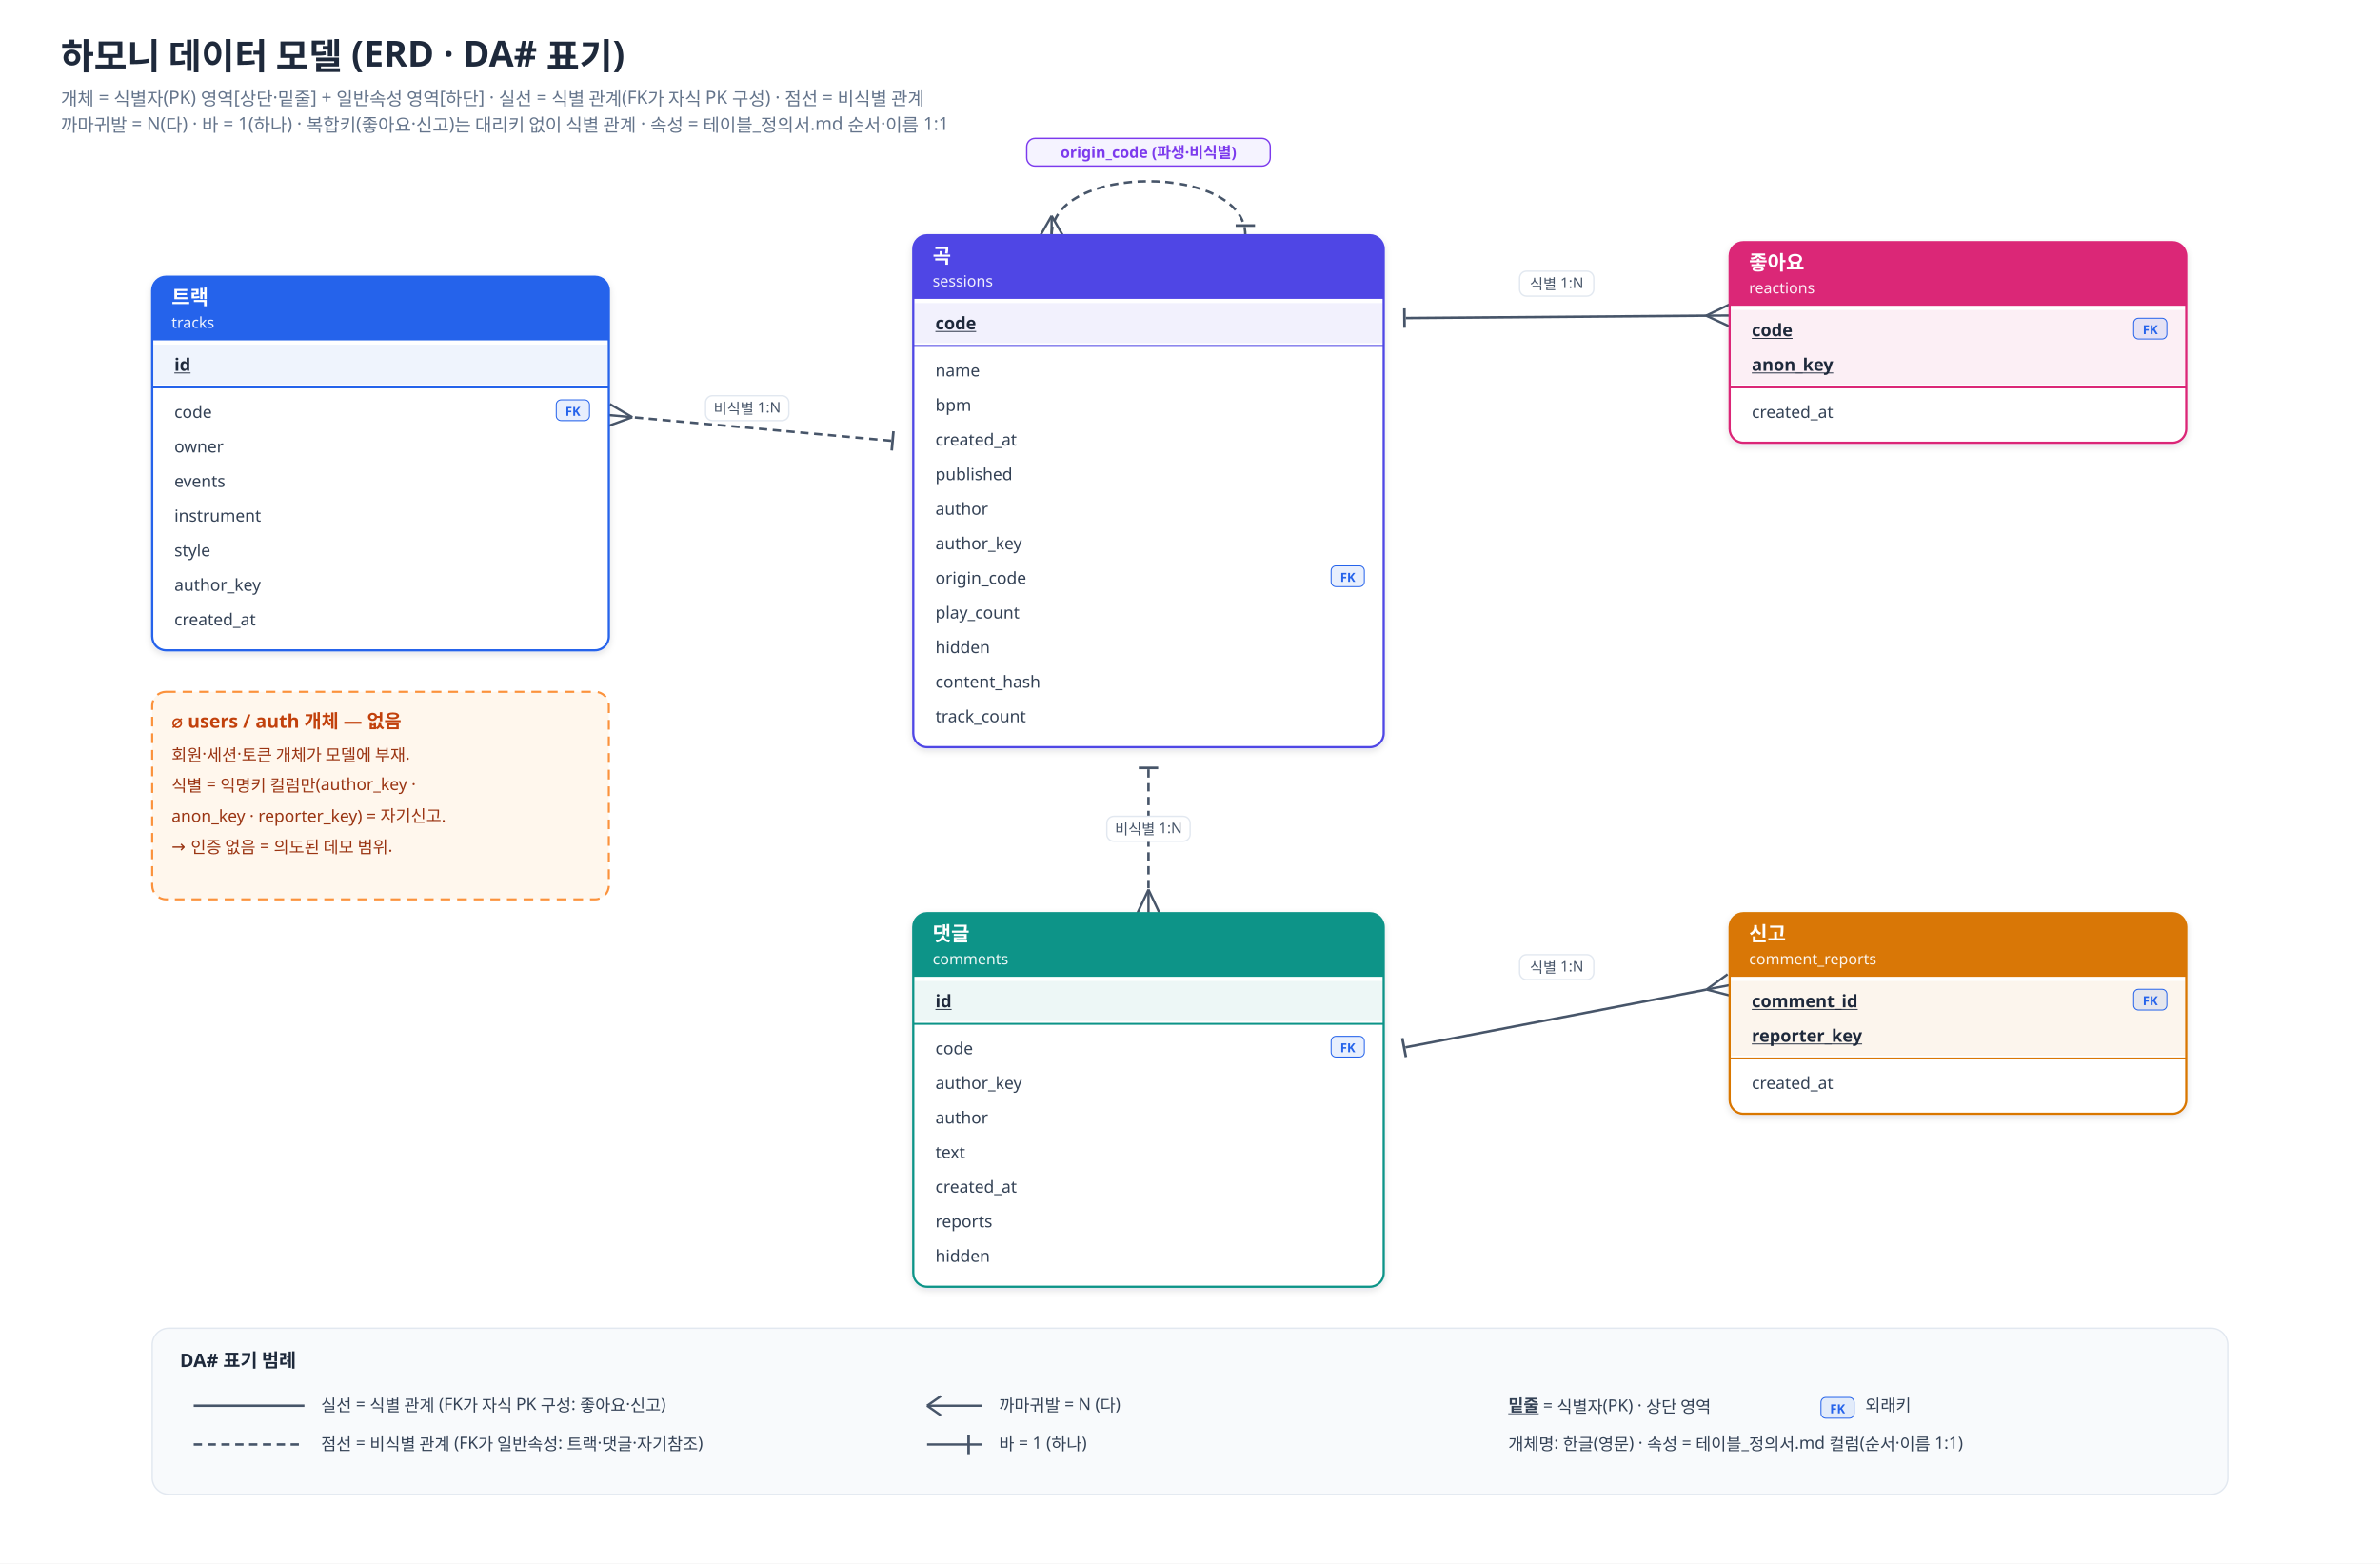
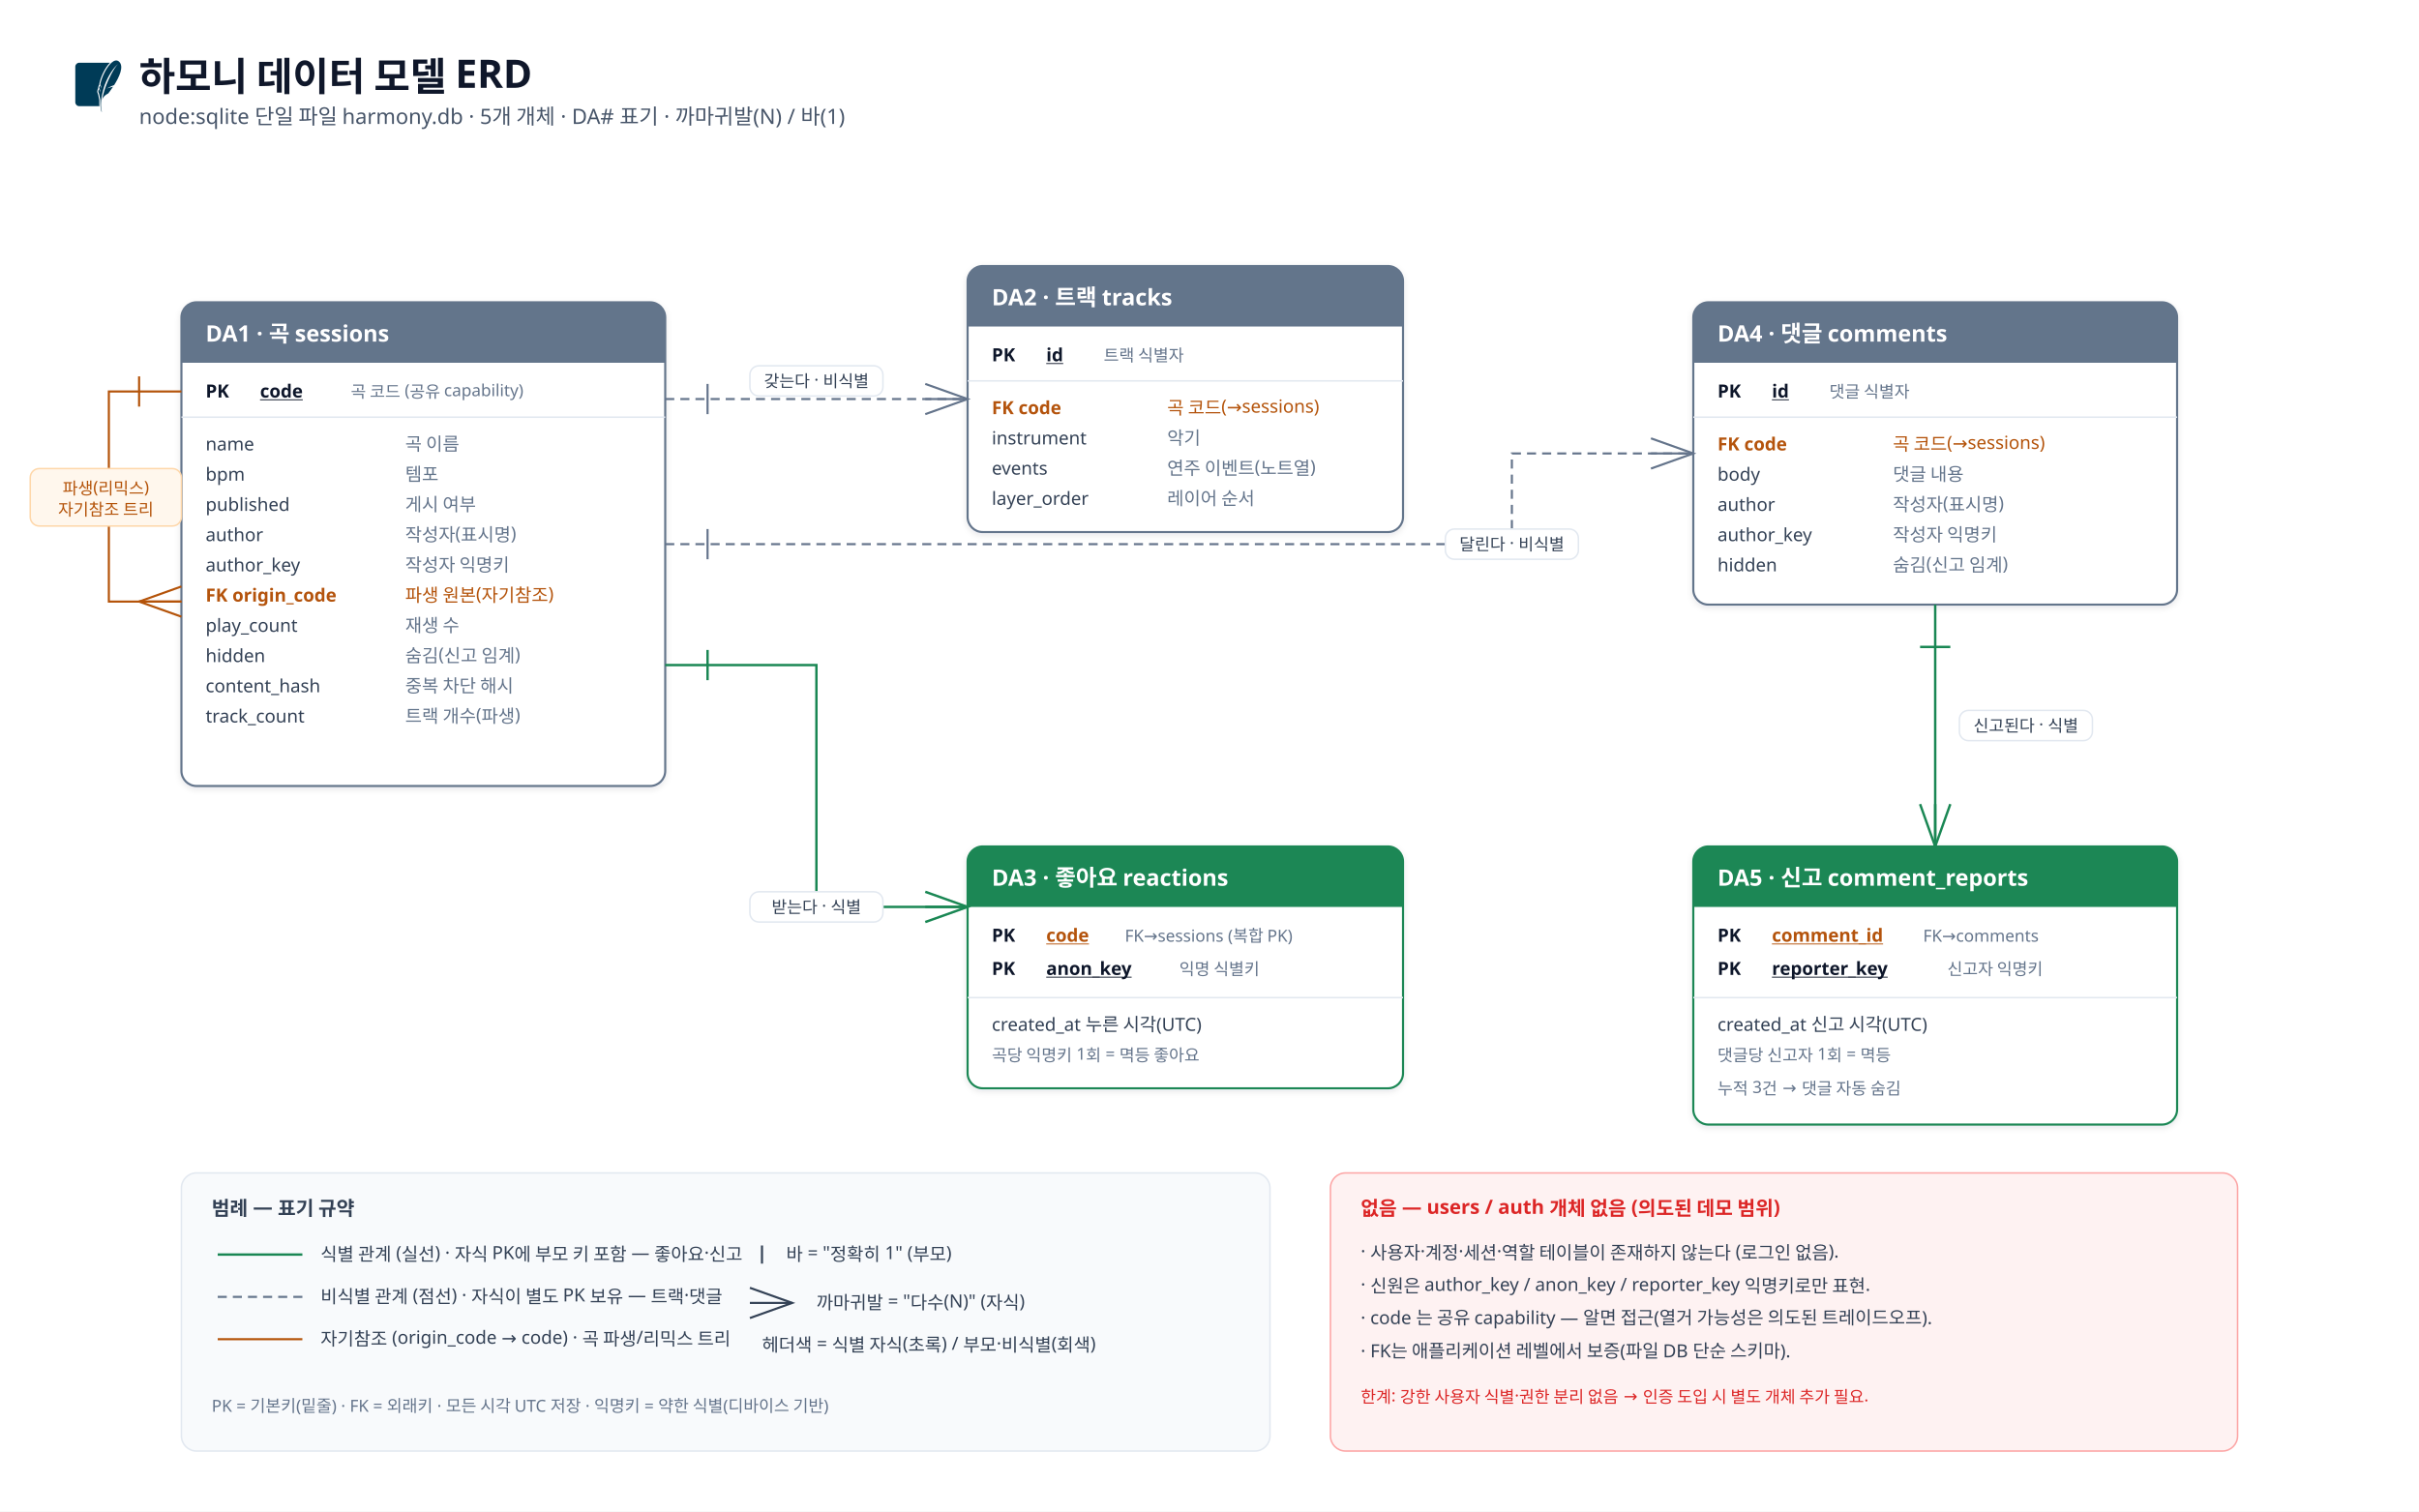
- <svg xmlns="http://www.w3.org/2000/svg" width="1720" height="1130" viewBox="0 0 1720 1130" font-family="'Malgun Gothic','Segoe UI',sans-serif">
+ <svg xmlns="http://www.w3.org/2000/svg" viewBox="0 0 1600 1000" font-family="Malgun Gothic, 'Malgun Gothic', sans-serif">
  <defs>
-     <filter id="sh" x="-3%" y="-3%" width="106%" height="114%">
-       <feDropShadow dx="0" dy="2" stdDeviation="2.6" flood-color="#0F172A" flood-opacity="0.12" />
+     <filter id="cardSh" x="-4%" y="-4%" width="108%" height="116%">
+       <feDropShadow dx="0" dy="1.5" stdDeviation="2.2" flood-color="#0F172A" flood-opacity="0.10" />
    </filter>
  </defs>
-   <rect width="1720" height="1130" fill="#FFFFFF" />
-   <text x="44" y="50" font-size="26" font-weight="800" fill="#1E293B">하모니 데이터 모델 (ERD · DA# 표기)</text>
-   <text x="44" y="76" font-size="13" fill="#64748B">개체 = 식별자(PK) 영역[상단·밑줄] + 일반속성 영역[하단] · 실선 = 식별 관계(FK가 자식 PK 구성) · 점선 = 비식별 관계</text>
-   <text x="44" y="95" font-size="13" fill="#64748B">까마귀발 = N(다) · 바 = 1(하나) · 복합키(좋아요·신고)는 대리키 없이 식별 관계 · 속성 = 테이블_정의서.md 순서·이름 1:1</text>
-   <line x1="644.066" y1="318.551" x2="456.93" y2="301.539" stroke="#475569" stroke-width="1.8" stroke-dasharray="6 4" />
-   <line x1="645.695" y1="311.671" x2="644.428" y2="325.613" stroke="#475569" stroke-width="1.9" />
-   <line x1="456.93" y1="301.539" x2="440" y2="300" stroke="#475569" stroke-width="1.7" />
-   <line x1="456.93" y1="301.539" x2="440.724" y2="292.033" stroke="#475569" stroke-width="1.7" />
-   <line x1="456.93" y1="301.539" x2="439.276" y2="307.967" stroke="#475569" stroke-width="1.7" />
-   <rect x="509.9" y="286" width="60.2" height="18" rx="5" fill="#FFFFFF" stroke="#E2E8F0" />
-   <text x="540" y="299" font-size="10.5" fill="#475569" text-anchor="middle">비식별 1:N</text>
-   <line x1="1015.999" y1="229.872" x2="1233.001" y2="228.136" stroke="#475569" stroke-width="1.8" />
-   <line x1="1015.056" y1="236.88" x2="1014.944" y2="222.88" stroke="#475569" stroke-width="1.9" />
-   <line x1="1233.001" y1="228.136" x2="1250" y2="228" stroke="#475569" stroke-width="1.7" />
-   <line x1="1233.001" y1="228.136" x2="1250.064" y2="236" stroke="#475569" stroke-width="1.7" />
-   <line x1="1233.001" y1="228.136" x2="1249.936" y2="220" stroke="#475569" stroke-width="1.7" />
-   <rect x="1098.2" y="196" width="53.6" height="18" rx="5" fill="#FFFFFF" stroke="#E2E8F0" />
-   <text x="1125" y="209" font-size="10.5" fill="#475569" text-anchor="middle">식별 1:N</text>
-   <line x1="830" y1="556" x2="830" y2="643" stroke="#475569" stroke-width="1.8" stroke-dasharray="6 4" />
-   <line x1="823" y1="555" x2="837" y2="555" stroke="#475569" stroke-width="1.9" />
-   <line x1="830" y1="643" x2="830" y2="660" stroke="#475569" stroke-width="1.7" />
-   <line x1="830" y1="643" x2="822" y2="660" stroke="#475569" stroke-width="1.7" />
-   <line x1="830" y1="643" x2="838" y2="660" stroke="#475569" stroke-width="1.7" />
-   <rect x="799.9" y="590" width="60.2" height="18" rx="5" fill="#FFFFFF" stroke="#E2E8F0" />
-   <text x="830" y="603" font-size="10.5" fill="#475569" text-anchor="middle">비식별 1:N</text>
-   <line x1="1015.713" y1="756.983" x2="1233.305" y2="715.205" stroke="#475569" stroke-width="1.8" />
-   <line x1="1016.051" y1="764.046" x2="1013.411" y2="750.297" stroke="#475569" stroke-width="1.9" />
-   <line x1="1233.305" y1="715.205" x2="1250" y2="712" stroke="#475569" stroke-width="1.7" />
-   <line x1="1233.305" y1="715.205" x2="1251.508" y2="719.856" stroke="#475569" stroke-width="1.7" />
-   <line x1="1233.305" y1="715.205" x2="1248.492" y2="704.144" stroke="#475569" stroke-width="1.7" />
-   <rect x="1098.2" y="690" width="53.6" height="18" rx="5" fill="#FFFFFF" stroke="#E2E8F0" />
-   <text x="1125" y="703" font-size="10.5" fill="#475569" text-anchor="middle">식별 1:N</text>
-   <path d="M900,170 C 900,118 760,118 760,170" fill="none" stroke="#475569" stroke-width="1.8" stroke-dasharray="6 4" />
-   <line x1="893" y1="163" x2="907" y2="163" stroke="#475569" stroke-width="1.9" />
-   <line x1="760" y1="156" x2="760" y2="170" stroke="#475569" stroke-width="1.7" />
-   <line x1="760" y1="156" x2="752" y2="170" stroke="#475569" stroke-width="1.7" />
-   <line x1="760" y1="156" x2="768" y2="170" stroke="#475569" stroke-width="1.7" />
-   <rect x="742" y="100" width="176" height="20" rx="6" fill="#F5F3FF" stroke="#7C3AED" />
-   <text x="830" y="114" font-size="11" font-weight="700" fill="#7C3AED" text-anchor="middle">origin_code (파생·비식별)</text>
-   <g filter="url(#sh)">
-     <rect x="660" y="170" width="340" height="370" rx="10" fill="#FFFFFF" stroke="#4F46E5" stroke-width="1.6" />
+   <rect x="0" y="0" width="1600" height="1000" fill="#FFFFFF" />
+   <g>
+     <svg x="48" y="40" width="34" height="34" viewBox="0 0 24 24">
+       <path fill="#003B57" d="M21.678.521c-1.032-.92-2.28-.55-3.513.544a8.71 8.71 0 0 0-.547.535c-2.109 2.237-4.066 6.38-4.674 9.544.237.48.422 1.093.544 1.561a13.044 13.044 0 0 1 .164.703s-.019-.071-.096-.296l-.05-.146a1.689 1.689 0 0 0-.033-.08c-.138-.32-.518-.995-.686-1.289-.143.423-.27.818-.376 1.176.484.884.778 2.4.778 2.4s-.025-.099-.147-.442c-.107-.303-.644-1.244-.772-1.464-.217.804-.304 1.346-.226 1.478.152.256.296.698.422 1.186.286 1.1.485 2.44.485 2.44l.017.224a22.41 22.41 0 0 0 .056 2.748c.095 1.146.273 2.13.5 2.657l.155-.084c-.334-1.038-.47-2.399-.41-3.967.09-2.398.642-5.29 1.661-8.304 1.723-4.55 4.113-8.201 6.3-9.945-1.993 1.8-4.692 7.63-5.5 9.788-.904 2.416-1.545 4.684-1.931 6.857.666-2.037 2.821-2.912 2.821-2.912s1.057-1.304 2.292-3.166c-.74.169-1.955.458-2.362.629-.6.251-.762.337-.762.337s1.945-1.184 3.613-1.72C21.695 7.9 24.195 2.767 21.678.521m-18.573.543A1.842 1.842 0 0 0 1.27 2.9v16.608a1.84 1.84 0 0 0 1.835 1.834h9.418a22.953 22.953 0 0 1-.052-2.707c-.006-.062-.011-.141-.016-.2a27.01 27.01 0 0 0-.473-2.378c-.121-.47-.275-.898-.369-1.057-.116-.197-.098-.31-.097-.432 0-.12.015-.245.037-.386a9.98 9.98 0 0 1 .234-1.045l.217-.028c-.017-.035-.014-.065-.031-.097l-.041-.381a32.8 32.8 0 0 1 .382-1.194l.2-.019c-.008-.016-.01-.038-.018-.053l-.043-.316c.63-3.28 2.587-7.443 4.8-9.791.066-.069.133-.128.198-.194Z" />
+     </svg>
+     <text x="92" y="60" font-size="26" font-weight="700" fill="#0F172A">하모니 데이터 모델 ERD</text>
+     <text x="92" y="82" font-size="14" fill="#475569">node:sqlite 단일 파일 harmony.db · 5개 개체 · DA# 표기 · 까마귀발(N) / 바(1)</text>
  </g>
-   <path d="M670,170 h320 a10,10 0 0 1 10,10 v36 h-340 v-36 a10,10 0 0 1 10,-10 z" fill="#4F46E5" />
-   <text x="674" y="190" font-size="14.5" font-weight="800" fill="#FFFFFF">곡</text>
-   <text x="674" y="207" font-size="11" fill="#FFFFFF" opacity="0.92">sessions</text>
-   <rect x="661" y="219" width="338" height="29" fill="#4F46E512" />
-   <text x="676" y="238" font-size="12.5" font-weight="800" fill="#1E293B" text-decoration="underline">code</text>
-   <line x1="660" y1="250" x2="1000" y2="250" stroke="#4F46E5" stroke-width="1.4" />
-   <text x="676" y="272" font-size="12" fill="#334155">name</text>
-   <text x="676" y="297" font-size="12" fill="#334155">bpm</text>
-   <text x="676" y="322" font-size="12" fill="#334155">created_at</text>
-   <text x="676" y="347" font-size="12" fill="#334155">published</text>
-   <text x="676" y="372" font-size="12" fill="#334155">author</text>
-   <text x="676" y="397" font-size="12" fill="#334155">author_key</text>
-   <text x="676" y="422" font-size="12" fill="#334155">origin_code</text>
-   <rect x="962" y="409" width="24" height="15" rx="3.5" fill="#2563EB1A" stroke="#2563EB" stroke-width="0.7" />
-   <text x="974" y="420.5" font-size="9" font-weight="800" fill="#2563EB" text-anchor="middle">FK</text>
-   <text x="676" y="447" font-size="12" fill="#334155">play_count</text>
-   <text x="676" y="472" font-size="12" fill="#334155">hidden</text>
-   <text x="676" y="497" font-size="12" fill="#334155">content_hash</text>
-   <text x="676" y="522" font-size="12" fill="#334155">track_count</text>
-   <g filter="url(#sh)">
-     <rect x="110" y="200" width="330" height="270" rx="10" fill="#FFFFFF" stroke="#2563EB" stroke-width="1.6" />
+   <g filter="url(#cardSh)">
+     <rect x="120" y="200" width="320" height="320" rx="10" fill="#FFFFFF" stroke="#64748B" stroke-width="1.4" />
+     <path d="M130,200 h300 a10,10 0 0 1 10,10 v30 h-320 v-30 a10,10 0 0 1 10,-10 z" fill="#64748B" />
+     <text x="136" y="226" font-size="15" font-weight="700" fill="#FFFFFF">DA1 · 곡  sessions</text>
+     <text x="136" y="263" font-size="12" font-weight="700" fill="#0F172A">PK</text>
+     <text x="172" y="263" font-size="12" font-weight="700" fill="#0F172A" text-decoration="underline">code</text>
+     <text x="232" y="263" font-size="11" fill="#64748B">곡 코드 (공유 capability)</text>
+     <line x1="120" y1="276" x2="440" y2="276" stroke="#E2E8F0" stroke-width="1" />
+     <text x="136" y="298" font-size="12" fill="#334155">name</text>
+     <text x="268" y="298" font-size="12" fill="#64748B">곡 이름</text>
+     <text x="136" y="318" font-size="12" fill="#334155">bpm</text>
+     <text x="268" y="318" font-size="12" fill="#64748B">템포</text>
+     <text x="136" y="338" font-size="12" fill="#334155">published</text>
+     <text x="268" y="338" font-size="12" fill="#64748B">게시 여부</text>
+     <text x="136" y="358" font-size="12" fill="#334155">author</text>
+     <text x="268" y="358" font-size="12" fill="#64748B">작성자(표시명)</text>
+     <text x="136" y="378" font-size="12" fill="#334155">author_key</text>
+     <text x="268" y="378" font-size="12" fill="#64748B">작성자 익명키</text>
+     <text x="136" y="398" font-size="12" font-weight="700" fill="#B45309">FK origin_code</text>
+     <text x="268" y="398" font-size="12" fill="#B45309">파생 원본(자기참조)</text>
+     <text x="136" y="418" font-size="12" fill="#334155">play_count</text>
+     <text x="268" y="418" font-size="12" fill="#64748B">재생 수</text>
+     <text x="136" y="438" font-size="12" fill="#334155">hidden</text>
+     <text x="268" y="438" font-size="12" fill="#64748B">숨김(신고 임계)</text>
+     <text x="136" y="458" font-size="12" fill="#334155">content_hash</text>
+     <text x="268" y="458" font-size="12" fill="#64748B">중복 차단 해시</text>
+     <text x="136" y="478" font-size="12" fill="#334155">track_count</text>
+     <text x="268" y="478" font-size="12" fill="#64748B">트랙 개수(파생)</text>
  </g>
-   <path d="M120,200 h310 a10,10 0 0 1 10,10 v36 h-330 v-36 a10,10 0 0 1 10,-10 z" fill="#2563EB" />
-   <text x="124" y="220" font-size="14.5" font-weight="800" fill="#FFFFFF">트랙</text>
-   <text x="124" y="237" font-size="11" fill="#FFFFFF" opacity="0.92">tracks</text>
-   <rect x="111" y="249" width="328" height="29" fill="#2563EB12" />
-   <text x="126" y="268" font-size="12.5" font-weight="800" fill="#1E293B" text-decoration="underline">id</text>
-   <line x1="110" y1="280" x2="440" y2="280" stroke="#2563EB" stroke-width="1.4" />
-   <text x="126" y="302" font-size="12" fill="#334155">code</text>
-   <rect x="402" y="289" width="24" height="15" rx="3.5" fill="#2563EB1A" stroke="#2563EB" stroke-width="0.7" />
-   <text x="414" y="300.5" font-size="9" font-weight="800" fill="#2563EB" text-anchor="middle">FK</text>
-   <text x="126" y="327" font-size="12" fill="#334155">owner</text>
-   <text x="126" y="352" font-size="12" fill="#334155">events</text>
-   <text x="126" y="377" font-size="12" fill="#334155">instrument</text>
-   <text x="126" y="402" font-size="12" fill="#334155">style</text>
-   <text x="126" y="427" font-size="12" fill="#334155">author_key</text>
-   <text x="126" y="452" font-size="12" fill="#334155">created_at</text>
-   <g filter="url(#sh)">
-     <rect x="1250" y="175" width="330" height="145" rx="10" fill="#FFFFFF" stroke="#DB2777" stroke-width="1.6" />
+   <g filter="url(#cardSh)">
+     <rect x="640" y="176" width="288" height="176" rx="10" fill="#FFFFFF" stroke="#64748B" stroke-width="1.4" />
+     <path d="M650,176 h268 a10,10 0 0 1 10,10 v30 h-288 v-30 a10,10 0 0 1 10,-10 z" fill="#64748B" />
+     <text x="656" y="202" font-size="15" font-weight="700" fill="#FFFFFF">DA2 · 트랙  tracks</text>
+     <text x="656" y="239" font-size="12" font-weight="700" fill="#0F172A">PK</text>
+     <text x="692" y="239" font-size="12" font-weight="700" fill="#0F172A" text-decoration="underline">id</text>
+     <text x="730" y="239" font-size="11" fill="#64748B">트랙 식별자</text>
+     <line x1="640" y1="252" x2="928" y2="252" stroke="#E2E8F0" stroke-width="1" />
+     <text x="656" y="274" font-size="12" font-weight="700" fill="#B45309">FK code</text>
+     <text x="772" y="274" font-size="12" fill="#B45309">곡 코드(→sessions)</text>
+     <text x="656" y="294" font-size="12" fill="#334155">instrument</text>
+     <text x="772" y="294" font-size="12" fill="#64748B">악기</text>
+     <text x="656" y="314" font-size="12" fill="#334155">events</text>
+     <text x="772" y="314" font-size="12" fill="#64748B">연주 이벤트(노트열)</text>
+     <text x="656" y="334" font-size="12" fill="#334155">layer_order</text>
+     <text x="772" y="334" font-size="12" fill="#64748B">레이어 순서</text>
  </g>
-   <path d="M1260,175 h310 a10,10 0 0 1 10,10 v36 h-330 v-36 a10,10 0 0 1 10,-10 z" fill="#DB2777" />
-   <text x="1264" y="195" font-size="14.5" font-weight="800" fill="#FFFFFF">좋아요</text>
-   <text x="1264" y="212" font-size="11" fill="#FFFFFF" opacity="0.92">reactions</text>
-   <rect x="1251" y="224" width="328" height="54" fill="#DB277712" />
-   <text x="1266" y="243" font-size="12.5" font-weight="800" fill="#1E293B" text-decoration="underline">code</text>
-   <rect x="1542" y="230" width="24" height="15" rx="3.5" fill="#2563EB1A" stroke="#2563EB" stroke-width="0.7" />
-   <text x="1554" y="241.5" font-size="9" font-weight="800" fill="#2563EB" text-anchor="middle">FK</text>
-   <text x="1266" y="268" font-size="12.5" font-weight="800" fill="#1E293B" text-decoration="underline">anon_key</text>
-   <line x1="1250" y1="280" x2="1580" y2="280" stroke="#DB2777" stroke-width="1.4" />
-   <text x="1266" y="302" font-size="12" fill="#334155">created_at</text>
-   <g filter="url(#sh)">
-     <rect x="660" y="660" width="340" height="270" rx="10" fill="#FFFFFF" stroke="#0D9488" stroke-width="1.6" />
+   <g filter="url(#cardSh)">
+     <rect x="640" y="560" width="288" height="160" rx="10" fill="#FFFFFF" stroke="#1A8754" stroke-width="1.4" />
+     <path d="M650,560 h268 a10,10 0 0 1 10,10 v30 h-288 v-30 a10,10 0 0 1 10,-10 z" fill="#1A8754" />
+     <text x="656" y="586" font-size="15" font-weight="700" fill="#FFFFFF">DA3 · 좋아요  reactions</text>
+     <text x="656" y="623" font-size="12" font-weight="700" fill="#0F172A">PK</text>
+     <text x="692" y="623" font-size="12" font-weight="700" fill="#B45309" text-decoration="underline">code</text>
+     <text x="744" y="623" font-size="11" fill="#64748B">FK→sessions (복합 PK)</text>
+     <text x="656" y="645" font-size="12" font-weight="700" fill="#0F172A">PK</text>
+     <text x="692" y="645" font-size="12" font-weight="700" fill="#0F172A" text-decoration="underline">anon_key</text>
+     <text x="780" y="645" font-size="11" fill="#64748B">익명 식별키</text>
+     <line x1="640" y1="660" x2="928" y2="660" stroke="#E2E8F0" stroke-width="1" />
+     <text x="656" y="682" font-size="12" fill="#334155">created_at     누른 시각(UTC)</text>
+     <text x="656" y="702" font-size="11" fill="#64748B">곡당 익명키 1회 = 멱등 좋아요</text>
  </g>
-   <path d="M670,660 h320 a10,10 0 0 1 10,10 v36 h-340 v-36 a10,10 0 0 1 10,-10 z" fill="#0D9488" />
-   <text x="674" y="680" font-size="14.5" font-weight="800" fill="#FFFFFF">댓글</text>
-   <text x="674" y="697" font-size="11" fill="#FFFFFF" opacity="0.92">comments</text>
-   <rect x="661" y="709" width="338" height="29" fill="#0D948812" />
-   <text x="676" y="728" font-size="12.5" font-weight="800" fill="#1E293B" text-decoration="underline">id</text>
-   <line x1="660" y1="740" x2="1000" y2="740" stroke="#0D9488" stroke-width="1.4" />
-   <text x="676" y="762" font-size="12" fill="#334155">code</text>
-   <rect x="962" y="749" width="24" height="15" rx="3.5" fill="#2563EB1A" stroke="#2563EB" stroke-width="0.7" />
-   <text x="974" y="760.5" font-size="9" font-weight="800" fill="#2563EB" text-anchor="middle">FK</text>
-   <text x="676" y="787" font-size="12" fill="#334155">author_key</text>
-   <text x="676" y="812" font-size="12" fill="#334155">author</text>
-   <text x="676" y="837" font-size="12" fill="#334155">text</text>
-   <text x="676" y="862" font-size="12" fill="#334155">created_at</text>
-   <text x="676" y="887" font-size="12" fill="#334155">reports</text>
-   <text x="676" y="912" font-size="12" fill="#334155">hidden</text>
-   <g filter="url(#sh)">
-     <rect x="1250" y="660" width="330" height="145" rx="10" fill="#FFFFFF" stroke="#D97706" stroke-width="1.6" />
+   <g filter="url(#cardSh)">
+     <rect x="1120" y="200" width="320" height="200" rx="10" fill="#FFFFFF" stroke="#64748B" stroke-width="1.4" />
+     <path d="M1130,200 h300 a10,10 0 0 1 10,10 v30 h-320 v-30 a10,10 0 0 1 10,-10 z" fill="#64748B" />
+     <text x="1136" y="226" font-size="15" font-weight="700" fill="#FFFFFF">DA4 · 댓글  comments</text>
+     <text x="1136" y="263" font-size="12" font-weight="700" fill="#0F172A">PK</text>
+     <text x="1172" y="263" font-size="12" font-weight="700" fill="#0F172A" text-decoration="underline">id</text>
+     <text x="1210" y="263" font-size="11" fill="#64748B">댓글 식별자</text>
+     <line x1="1120" y1="276" x2="1440" y2="276" stroke="#E2E8F0" stroke-width="1" />
+     <text x="1136" y="298" font-size="12" font-weight="700" fill="#B45309">FK code</text>
+     <text x="1252" y="298" font-size="12" fill="#B45309">곡 코드(→sessions)</text>
+     <text x="1136" y="318" font-size="12" fill="#334155">body</text>
+     <text x="1252" y="318" font-size="12" fill="#64748B">댓글 내용</text>
+     <text x="1136" y="338" font-size="12" fill="#334155">author</text>
+     <text x="1252" y="338" font-size="12" fill="#64748B">작성자(표시명)</text>
+     <text x="1136" y="358" font-size="12" fill="#334155">author_key</text>
+     <text x="1252" y="358" font-size="12" fill="#64748B">작성자 익명키</text>
+     <text x="1136" y="378" font-size="12" fill="#334155">hidden</text>
+     <text x="1252" y="378" font-size="12" fill="#64748B">숨김(신고 임계)</text>
  </g>
-   <path d="M1260,660 h310 a10,10 0 0 1 10,10 v36 h-330 v-36 a10,10 0 0 1 10,-10 z" fill="#D97706" />
-   <text x="1264" y="680" font-size="14.5" font-weight="800" fill="#FFFFFF">신고</text>
-   <text x="1264" y="697" font-size="11" fill="#FFFFFF" opacity="0.92">comment_reports</text>
-   <rect x="1251" y="709" width="328" height="54" fill="#D9770612" />
-   <text x="1266" y="728" font-size="12.5" font-weight="800" fill="#1E293B" text-decoration="underline">comment_id</text>
-   <rect x="1542" y="715" width="24" height="15" rx="3.5" fill="#2563EB1A" stroke="#2563EB" stroke-width="0.7" />
-   <text x="1554" y="726.5" font-size="9" font-weight="800" fill="#2563EB" text-anchor="middle">FK</text>
-   <text x="1266" y="753" font-size="12.5" font-weight="800" fill="#1E293B" text-decoration="underline">reporter_key</text>
-   <line x1="1250" y1="765" x2="1580" y2="765" stroke="#D97706" stroke-width="1.4" />
-   <text x="1266" y="787" font-size="12" fill="#334155">created_at</text>
-   <rect x="110" y="500" width="330" height="150" rx="10" fill="#FFF7ED" stroke="#FB923C" stroke-width="1.5" stroke-dasharray="7 5" />
-   <text x="124" y="526" font-size="13.5" font-weight="800" fill="#C2410C">⌀ users / auth 개체 — 없음</text>
-   <text x="124" y="550" font-size="12" fill="#9A3412"> 회원·세션·토큰 개체가 모델에 부재.</text>
-   <text x="124" y="572" font-size="12" fill="#9A3412"> 식별 = 익명키 컬럼만(author_key ·</text>
-   <text x="124" y="594" font-size="12" fill="#9A3412"> anon_key · reporter_key) = 자기신고.</text>
-   <text x="124" y="616" font-size="12" fill="#9A3412"> → 인증 없음 = 의도된 데모 범위.</text>
-   <rect x="110" y="960" width="1500" height="120" rx="12" fill="#F8FAFC" stroke="#E2E8F0" />
-   <text x="130" y="988" font-size="13.5" font-weight="800" fill="#1E293B">DA# 표기 범례</text>
-   <line x1="140" y1="1016" x2="220" y2="1016" stroke="#475569" stroke-width="1.8" />
-   <text x="232" y="1020" font-size="12" fill="#334155">실선 = 식별 관계 (FK가 자식 PK 구성: 좋아요·신고)</text>
-   <line x1="140" y1="1044" x2="220" y2="1044" stroke="#475569" stroke-width="1.8" stroke-dasharray="6 4" />
-   <text x="232" y="1048" font-size="12" fill="#334155">점선 = 비식별 관계 (FK가 일반속성: 트랙·댓글·자기참조)</text>
-   <line x1="710" y1="1016" x2="670" y2="1016" stroke="#475569" stroke-width="1.7" />
-   <line x1="670" y1="1016" x2="680" y2="1009" stroke="#475569" stroke-width="1.7" />
-   <line x1="670" y1="1016" x2="680" y2="1023" stroke="#475569" stroke-width="1.7" />
-   <text x="722" y="1020" font-size="12" fill="#334155">까마귀발 = N (다)</text>
-   <line x1="670" y1="1044" x2="710" y2="1044" stroke="#475569" stroke-width="1.7" />
-   <line x1="700" y1="1037" x2="700" y2="1051" stroke="#475569" stroke-width="1.9" />
-   <text x="722" y="1048" font-size="12" fill="#334155">바 = 1 (하나)</text>
-   <text x="1090" y="1020" font-size="12" fill="#334155">
-     <tspan text-decoration="underline" font-weight="800">밑줄</tspan> = 식별자(PK) · 상단 영역</text>
-   <rect x="1316" y="1010" width="24" height="15" rx="3.5" fill="#2563EB1A" stroke="#2563EB" stroke-width="0.7" />
-   <text x="1328" y="1021.5" font-size="9" font-weight="800" fill="#2563EB" text-anchor="middle">FK</text>
-   <text x="1348" y="1020" font-size="12" fill="#334155">외래키</text>
-   <text x="1090" y="1048" font-size="12" fill="#334155">개체명: 한글(영문) · 속성 = 테이블_정의서.md 컬럼(순서·이름 1:1)</text>
+   <g filter="url(#cardSh)">
+     <rect x="1120" y="560" width="320" height="184" rx="10" fill="#FFFFFF" stroke="#1A8754" stroke-width="1.4" />
+     <path d="M1130,560 h300 a10,10 0 0 1 10,10 v30 h-320 v-30 a10,10 0 0 1 10,-10 z" fill="#1A8754" />
+     <text x="1136" y="586" font-size="15" font-weight="700" fill="#FFFFFF">DA5 · 신고  comment_reports</text>
+     <text x="1136" y="623" font-size="12" font-weight="700" fill="#0F172A">PK</text>
+     <text x="1172" y="623" font-size="12" font-weight="700" fill="#B45309" text-decoration="underline">comment_id</text>
+     <text x="1272" y="623" font-size="11" fill="#64748B">FK→comments</text>
+     <text x="1136" y="645" font-size="12" font-weight="700" fill="#0F172A">PK</text>
+     <text x="1172" y="645" font-size="12" font-weight="700" fill="#0F172A" text-decoration="underline">reporter_key</text>
+     <text x="1288" y="645" font-size="11" fill="#64748B">신고자 익명키</text>
+     <line x1="1120" y1="660" x2="1440" y2="660" stroke="#E2E8F0" stroke-width="1" />
+     <text x="1136" y="682" font-size="12" fill="#334155">created_at     신고 시각(UTC)</text>
+     <text x="1136" y="702" font-size="11" fill="#64748B">댓글당 신고자 1회 = 멱등</text>
+     <text x="1136" y="724" font-size="11" fill="#64748B">누적 3건 → 댓글 자동 숨김</text>
+   </g>
+   <polyline points="440,264 640,264" fill="none" stroke="#64748B" stroke-width="1.4" stroke-dasharray="6 4" />
+   <line x1="468" y1="254" x2="468" y2="274" stroke="#64748B" stroke-width="1.4" />
+   <polyline points="612,254 640,264 612,274" fill="none" stroke="#64748B" stroke-width="1.4" />
+   <line x1="612" y1="264" x2="640" y2="264" stroke="#64748B" stroke-width="1.4" />
+   <g>
+     <rect x="496" y="242" width="88" height="20" rx="6" fill="#FFFFFF" stroke="#E2E8F0" />
+     <text x="540" y="256" font-size="11" fill="#334155" text-anchor="middle">갖는다 · 비식별</text>
+   </g>
+   <polyline points="440,440 540,440 540,600 640,600" fill="none" stroke="#1A8754" stroke-width="1.6" />
+   <line x1="468" y1="430" x2="468" y2="450" stroke="#1A8754" stroke-width="1.6" />
+   <polyline points="612,590 640,600 612,610" fill="none" stroke="#1A8754" stroke-width="1.6" />
+   <line x1="612" y1="600" x2="640" y2="600" stroke="#1A8754" stroke-width="1.6" />
+   <g>
+     <rect x="496" y="590" width="88" height="20" rx="6" fill="#FFFFFF" stroke="#E2E8F0" />
+     <text x="540" y="604" font-size="11" fill="#334155" text-anchor="middle">받는다 · 식별</text>
+   </g>
+   <polyline points="440,360 1000,360 1000,300 1120,300" fill="none" stroke="#64748B" stroke-width="1.4" stroke-dasharray="6 4" />
+   <line x1="468" y1="350" x2="468" y2="370" stroke="#64748B" stroke-width="1.4" />
+   <polyline points="1092,290 1120,300 1092,310" fill="none" stroke="#64748B" stroke-width="1.4" />
+   <line x1="1092" y1="300" x2="1120" y2="300" stroke="#64748B" stroke-width="1.4" />
+   <g>
+     <rect x="956" y="350" width="88" height="20" rx="6" fill="#FFFFFF" stroke="#E2E8F0" />
+     <text x="1000" y="364" font-size="11" fill="#334155" text-anchor="middle">달린다 · 비식별</text>
+   </g>
+   <polyline points="1280,400 1280,560" fill="none" stroke="#1A8754" stroke-width="1.6" />
+   <line x1="1270" y1="428" x2="1290" y2="428" stroke="#1A8754" stroke-width="1.6" />
+   <polyline points="1270,532 1280,560 1290,532" fill="none" stroke="#1A8754" stroke-width="1.6" />
+   <line x1="1280" y1="532" x2="1280" y2="560" stroke="#1A8754" stroke-width="1.6" />
+   <g>
+     <rect x="1296" y="470" width="88" height="20" rx="6" fill="#FFFFFF" stroke="#E2E8F0" />
+     <text x="1340" y="484" font-size="11" fill="#334155" text-anchor="middle">신고된다 · 식별</text>
+   </g>
+   <polyline points="120,398 72,398 72,259 120,259" fill="none" stroke="#B45309" stroke-width="1.4" />
+   <line x1="92" y1="249" x2="92" y2="269" stroke="#B45309" stroke-width="1.4" />
+   <polyline points="120,388 92,398 120,408" fill="none" stroke="#B45309" stroke-width="1.4" />
+   <line x1="92" y1="398" x2="120" y2="398" stroke="#B45309" stroke-width="1.4" />
+   <g>
+     <rect x="20" y="310" width="100" height="38" rx="6" fill="#FFF7ED" stroke="#FED7AA" />
+     <text x="70" y="327" font-size="11" fill="#B45309" text-anchor="middle">파생(리믹스)</text>
+     <text x="70" y="341" font-size="11" fill="#B45309" text-anchor="middle">자기참조 트리</text>
+   </g>
+   <g>
+     <rect x="120" y="776" width="720" height="184" rx="10" fill="#F8FAFC" stroke="#E2E8F0" />
+     <text x="140" y="804" font-size="13" font-weight="700" fill="#334155">범례 — 표기 규약</text>
+     <line x1="144" y1="830" x2="200" y2="830" stroke="#1A8754" stroke-width="1.6" />
+     <text x="212" y="834" font-size="12" fill="#334155">식별 관계 (실선) · 자식 PK에 부모 키 포함 — 좋아요·신고</text>
+     <line x1="144" y1="858" x2="200" y2="858" stroke="#64748B" stroke-width="1.4" stroke-dasharray="6 4" />
+     <text x="212" y="862" font-size="12" fill="#334155">비식별 관계 (점선) · 자식이 별도 PK 보유 — 트랙·댓글</text>
+     <line x1="144" y1="886" x2="200" y2="886" stroke="#B45309" stroke-width="1.4" />
+     <text x="212" y="890" font-size="12" fill="#334155">자기참조 (origin_code → code) · 곡 파생/리믹스 트리</text>
+     <line x1="504" y1="824" x2="504" y2="836" stroke="#334155" stroke-width="1.4" />
+     <text x="520" y="834" font-size="12" fill="#334155">바 = "정확히 1" (부모)</text>
+     <polyline points="496,852 524,862 496,872" fill="none" stroke="#334155" stroke-width="1.4" />
+     <line x1="496" y1="862" x2="524" y2="862" stroke="#334155" stroke-width="1.4" />
+     <text x="540" y="866" font-size="12" fill="#334155">까마귀발 = "다수(N)" (자식)</text>
+     <text x="504" y="894" font-size="12" fill="#334155">헤더색 = 식별 자식(초록) / 부모·비식별(회색)</text>
+     <text x="140" y="934" font-size="11" fill="#64748B">PK = 기본키(밑줄) · FK = 외래키 · 모든 시각 UTC 저장 · 익명키 = 약한 식별(디바이스 기반)</text>
+   </g>
+   <g>
+     <rect x="880" y="776" width="600" height="184" rx="10" fill="#FEF2F2" stroke="#FCA5A5" />
+     <text x="900" y="804" font-size="13" font-weight="700" fill="#DC2626">없음 — users / auth 개체 없음 (의도된 데모 범위)</text>
+     <text x="900" y="832" font-size="12" fill="#334155">· 사용자·계정·세션·역할 테이블이 존재하지 않는다 (로그인 없음).</text>
+     <text x="900" y="854" font-size="12" fill="#334155">· 신원은 author_key / anon_key / reporter_key 익명키로만 표현.</text>
+     <text x="900" y="876" font-size="12" fill="#334155">· code 는 공유 capability — 알면 접근(열거 가능성은 의도된 트레이드오프).</text>
+     <text x="900" y="898" font-size="12" fill="#334155">· FK는 애플리케이션 레벨에서 보증(파일 DB 단순 스키마).</text>
+     <text x="900" y="928" font-size="11" fill="#DC2626">한계: 강한 사용자 식별·권한 분리 없음 → 인증 도입 시 별도 개체 추가 필요.</text>
+   </g>
</svg>
